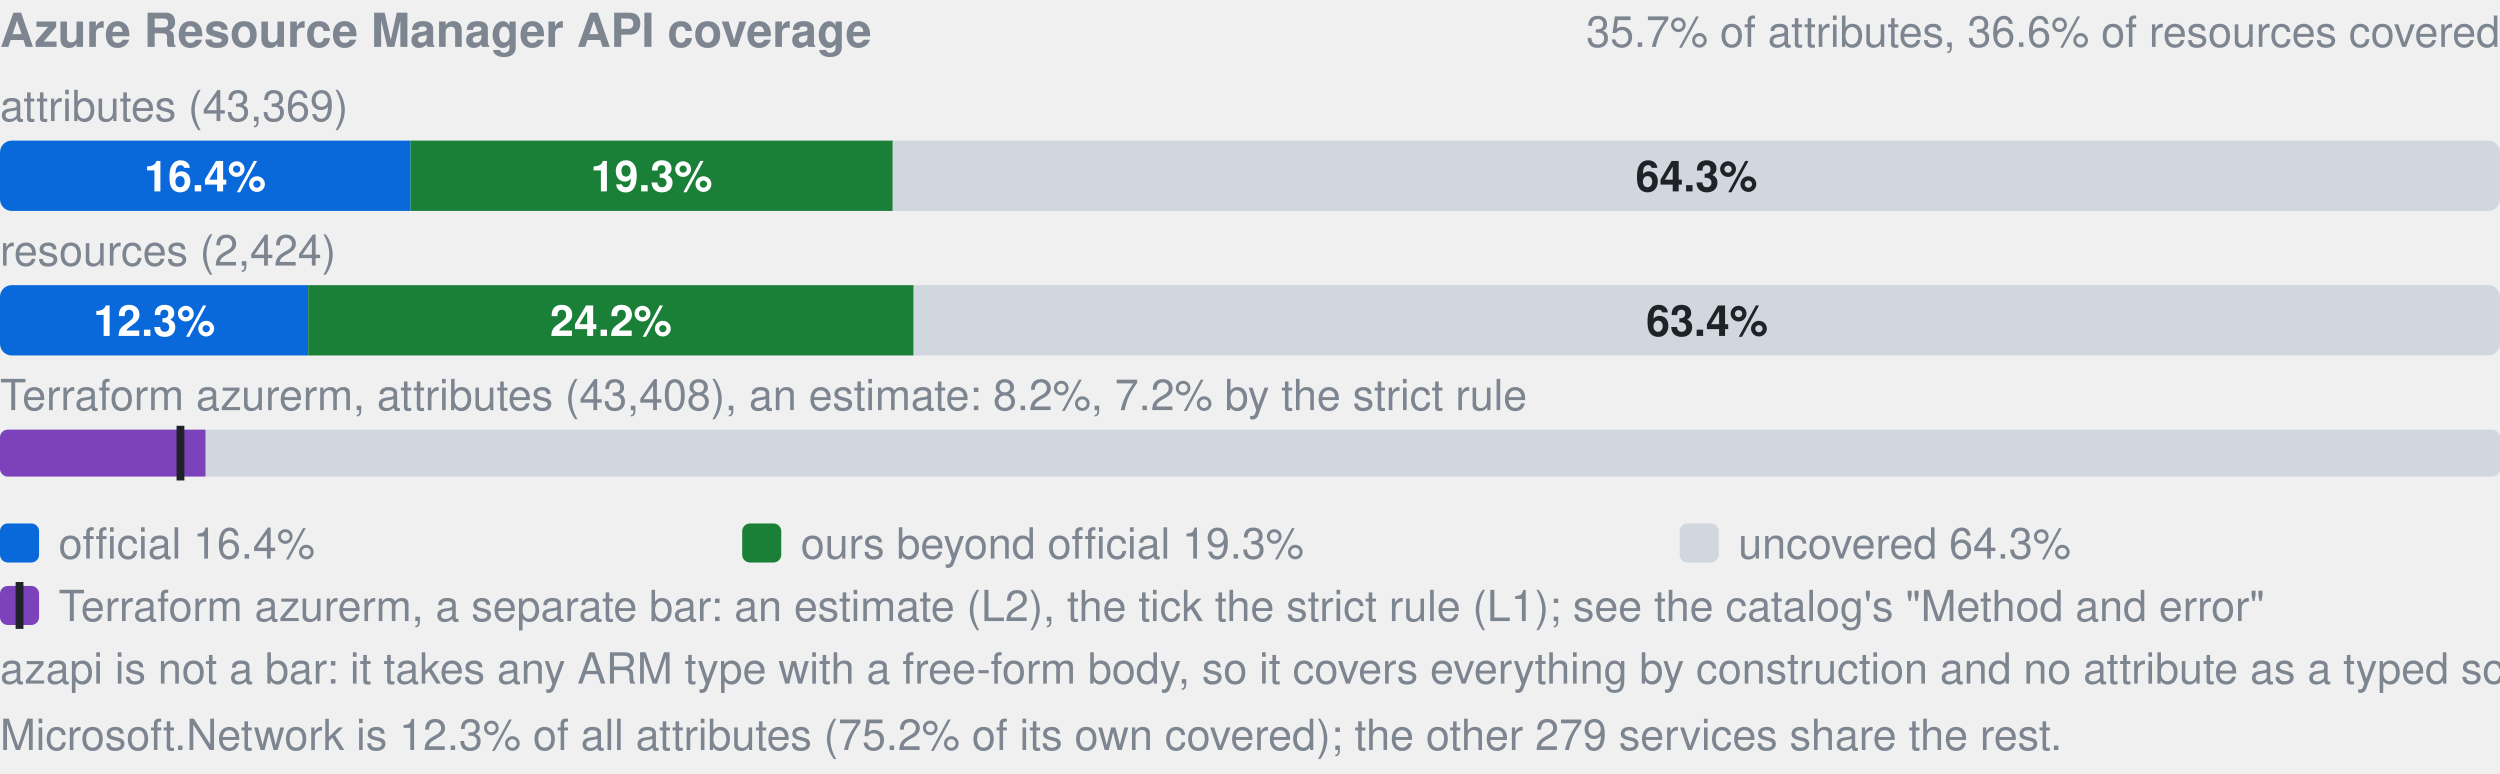
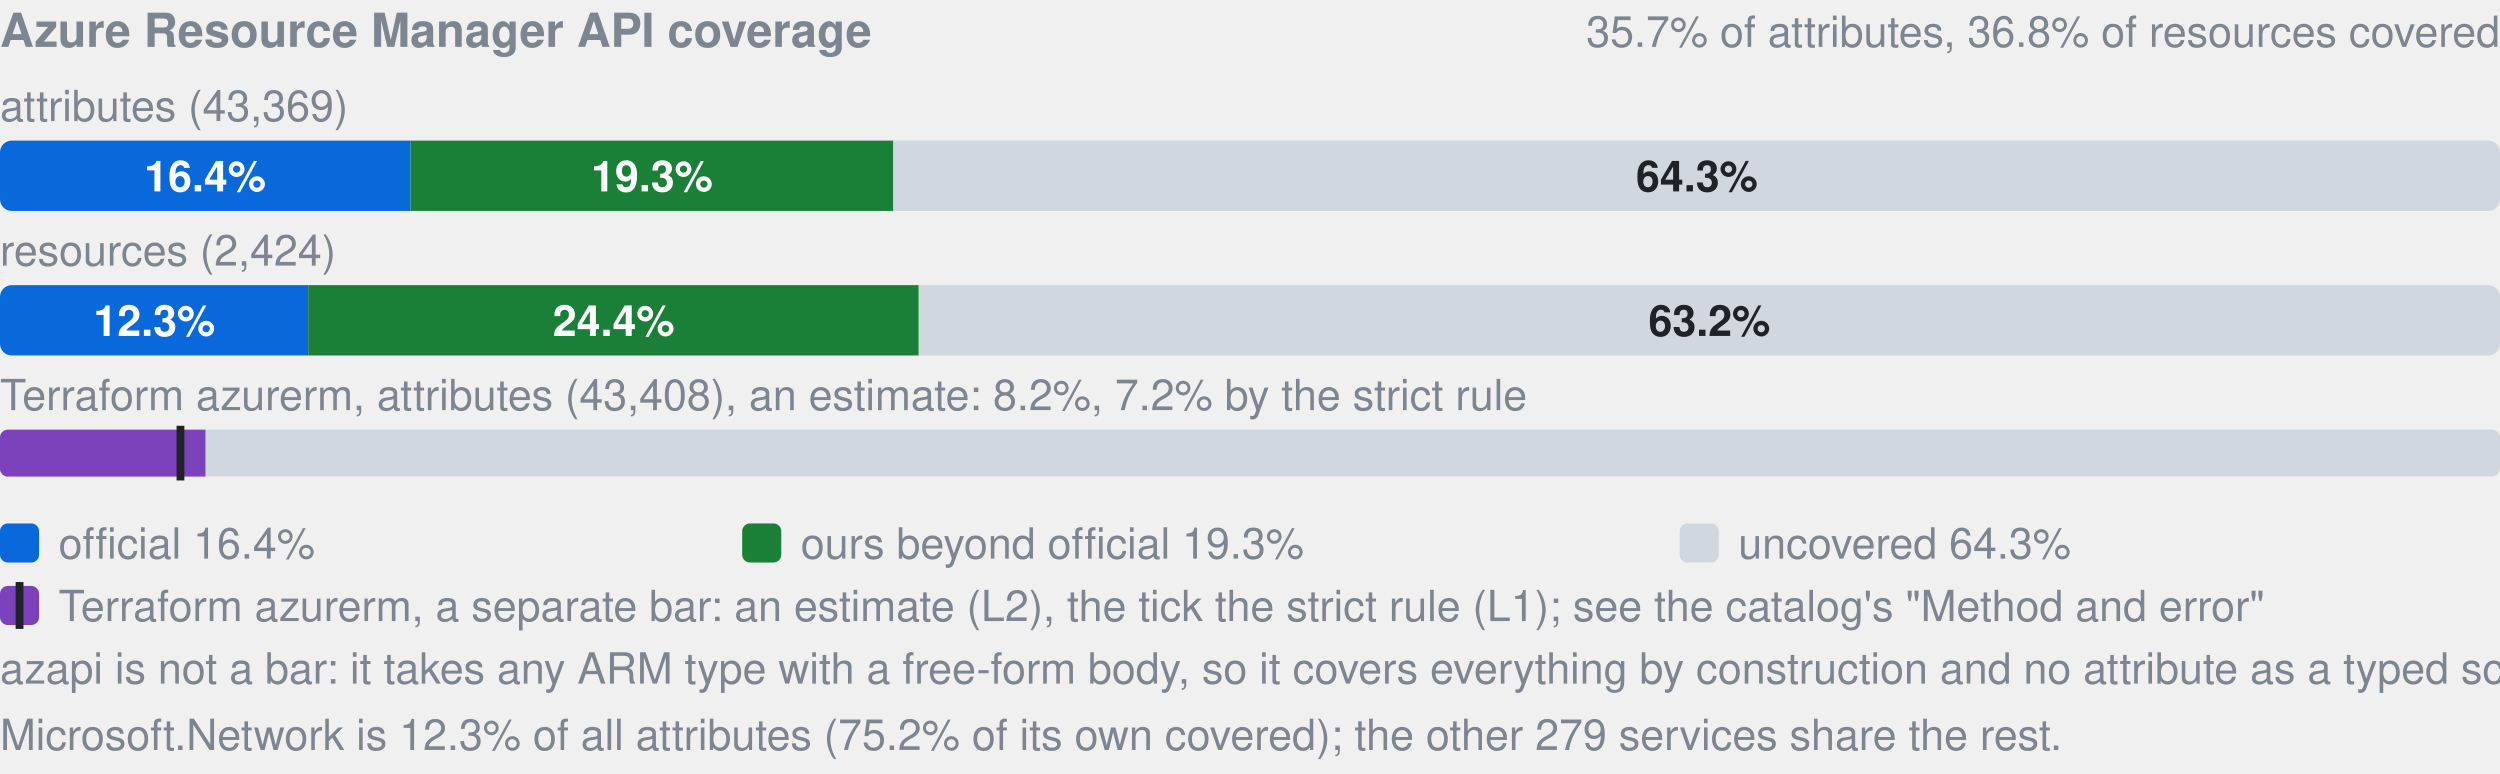
- <svg xmlns="http://www.w3.org/2000/svg" width="640" height="198" viewBox="0 0 640 198" role="img" aria-label="Azure Resource Manager API coverage: by attributes 16.4% official, 19.3% ours beyond official, 64.3% uncovered, of 43369; by resources 12.3% official, 24.2% ours beyond official, 63.4% uncovered, of 2424; Terraform azurerm, an estimate: 8.2% (L2), 7.2% by the strict rule (L1). azapi is not a bar: it takes any ARM type with a free-form body, so it covers everything by construction and no attribute as a typed schema.">
+ <svg xmlns="http://www.w3.org/2000/svg" width="640" height="198" viewBox="0 0 640 198" role="img" aria-label="Azure Resource Manager API coverage: by attributes 16.4% official, 19.3% ours beyond official, 64.3% uncovered, of 43369; by resources 12.3% official, 24.4% ours beyond official, 63.2% uncovered, of 2424; Terraform azurerm, an estimate: 8.2% (L2), 7.2% by the strict rule (L1). azapi is not a bar: it takes any ARM type with a free-form body, so it covers everything by construction and no attribute as a typed schema.">
  <style>text{font-family:-apple-system,BlinkMacSystemFont,"Segoe UI",Helvetica,Arial,sans-serif}.s{font-size:11px;font-weight:600}.t{font-size:11px;fill:#7d8590}.h{font-size:12px;font-weight:600;fill:#7d8590}</style>
  <text x="0" y="12" class="h">Azure Resource Manager API coverage</text>
-   <text x="640" y="12" text-anchor="end" class="t">35.7% of attributes, 36.6% of resources covered</text>
+   <text x="640" y="12" text-anchor="end" class="t">35.7% of attributes, 36.8% of resources covered</text>
  <text x="0" y="31" class="t">attributes (43,369)</text>
  <clipPath id="a">
    <rect x="0.0" y="36.0" width="640.0" height="18.0" rx="3" />
  </clipPath>
  <g clip-path="url(#a)">
    <rect x="0.0" y="36.0" width="105.1" height="18.0" fill="#0969da" />
-     <rect x="105.1" y="36.0" width="123.5" height="18.0" fill="#1a7f37" />
-     <rect x="228.5" y="36.0" width="411.5" height="18.0" fill="#d0d7de" />
+     <rect x="105.1" y="36.0" width="123.6" height="18.0" fill="#1a7f37" />
+     <rect x="228.7" y="36.0" width="411.3" height="18.0" fill="#d0d7de" />
  </g>
  <text x="52.5" y="49.0" text-anchor="middle" fill="#fff" class="s">16.4%</text>
-   <text x="166.8" y="49.0" text-anchor="middle" fill="#fff" class="s">19.3%</text>
-   <text x="434.3" y="49.0" text-anchor="middle" fill="#1f2328" class="s">64.3%</text>
+   <text x="166.9" y="49.0" text-anchor="middle" fill="#fff" class="s">19.3%</text>
+   <text x="434.4" y="49.0" text-anchor="middle" fill="#1f2328" class="s">64.3%</text>
  <text x="0" y="68" class="t">resources (2,424)</text>
  <clipPath id="r">
    <rect x="0.0" y="73.0" width="640.0" height="18.0" rx="3" />
  </clipPath>
  <g clip-path="url(#r)">
    <rect x="0.0" y="73.0" width="78.9" height="18.0" fill="#0969da" />
-     <rect x="78.9" y="73.0" width="155.0" height="18.0" fill="#1a7f37" />
-     <rect x="233.9" y="73.0" width="406.1" height="18.0" fill="#d0d7de" />
+     <rect x="78.9" y="73.0" width="156.3" height="18.0" fill="#1a7f37" />
+     <rect x="235.2" y="73.0" width="404.8" height="18.0" fill="#d0d7de" />
  </g>
  <text x="39.5" y="86.0" text-anchor="middle" fill="#fff" class="s">12.3%</text>
-   <text x="156.4" y="86.0" text-anchor="middle" fill="#fff" class="s">24.2%</text>
-   <text x="437.0" y="86.0" text-anchor="middle" fill="#1f2328" class="s">63.4%</text>
+   <text x="157.1" y="86.0" text-anchor="middle" fill="#fff" class="s">24.4%</text>
+   <text x="437.6" y="86.0" text-anchor="middle" fill="#1f2328" class="s">63.2%</text>
  <text x="0" y="105" class="t">Terraform azurerm, attributes (43,408), an estimate: 8.2%, 7.2% by the strict rule</text>
  <clipPath id="tf">
    <rect x="0.0" y="110.0" width="640.0" height="12.0" rx="2" />
  </clipPath>
  <g clip-path="url(#tf)">
    <rect x="0.0" y="110.0" width="640.0" height="12.0" fill="#d0d7de" />
    <rect x="0.0" y="110.0" width="52.6" height="12.0" fill="#7b42bc" />
  </g>
  <rect x="45.2" y="109.0" width="2" height="14.0" fill="#1f2328" />
  <rect x="0" y="134" width="10" height="10" rx="2" fill="#0969da" />
  <text x="15" y="143" class="t">official 16.4%</text>
  <rect x="190" y="134" width="10" height="10" rx="2" fill="#1a7f37" />
  <text x="205" y="143" class="t">ours beyond official 19.3%</text>
  <rect x="430" y="134" width="10" height="10" rx="2" fill="#d0d7de" />
  <text x="445" y="143" class="t">uncovered 64.3%</text>
  <rect x="0" y="150" width="10" height="10" rx="2" fill="#7b42bc" />
  <rect x="4" y="149" width="2" height="12" fill="#1f2328" />
  <text x="15" y="159" class="t">Terraform azurerm, a separate bar: an estimate (L2), the tick the strict rule (L1); see the catalog's "Method and error"</text>
  <text x="0" y="175" class="t">azapi is not a bar: it takes any ARM type with a free-form body, so it covers everything by construction and no attribute as a typed schema.</text>
  <text x="0" y="192" class="t">Microsoft.Network is 12.3% of all attributes (75.2% of its own covered); the other 279 services share the rest.</text>
</svg>
